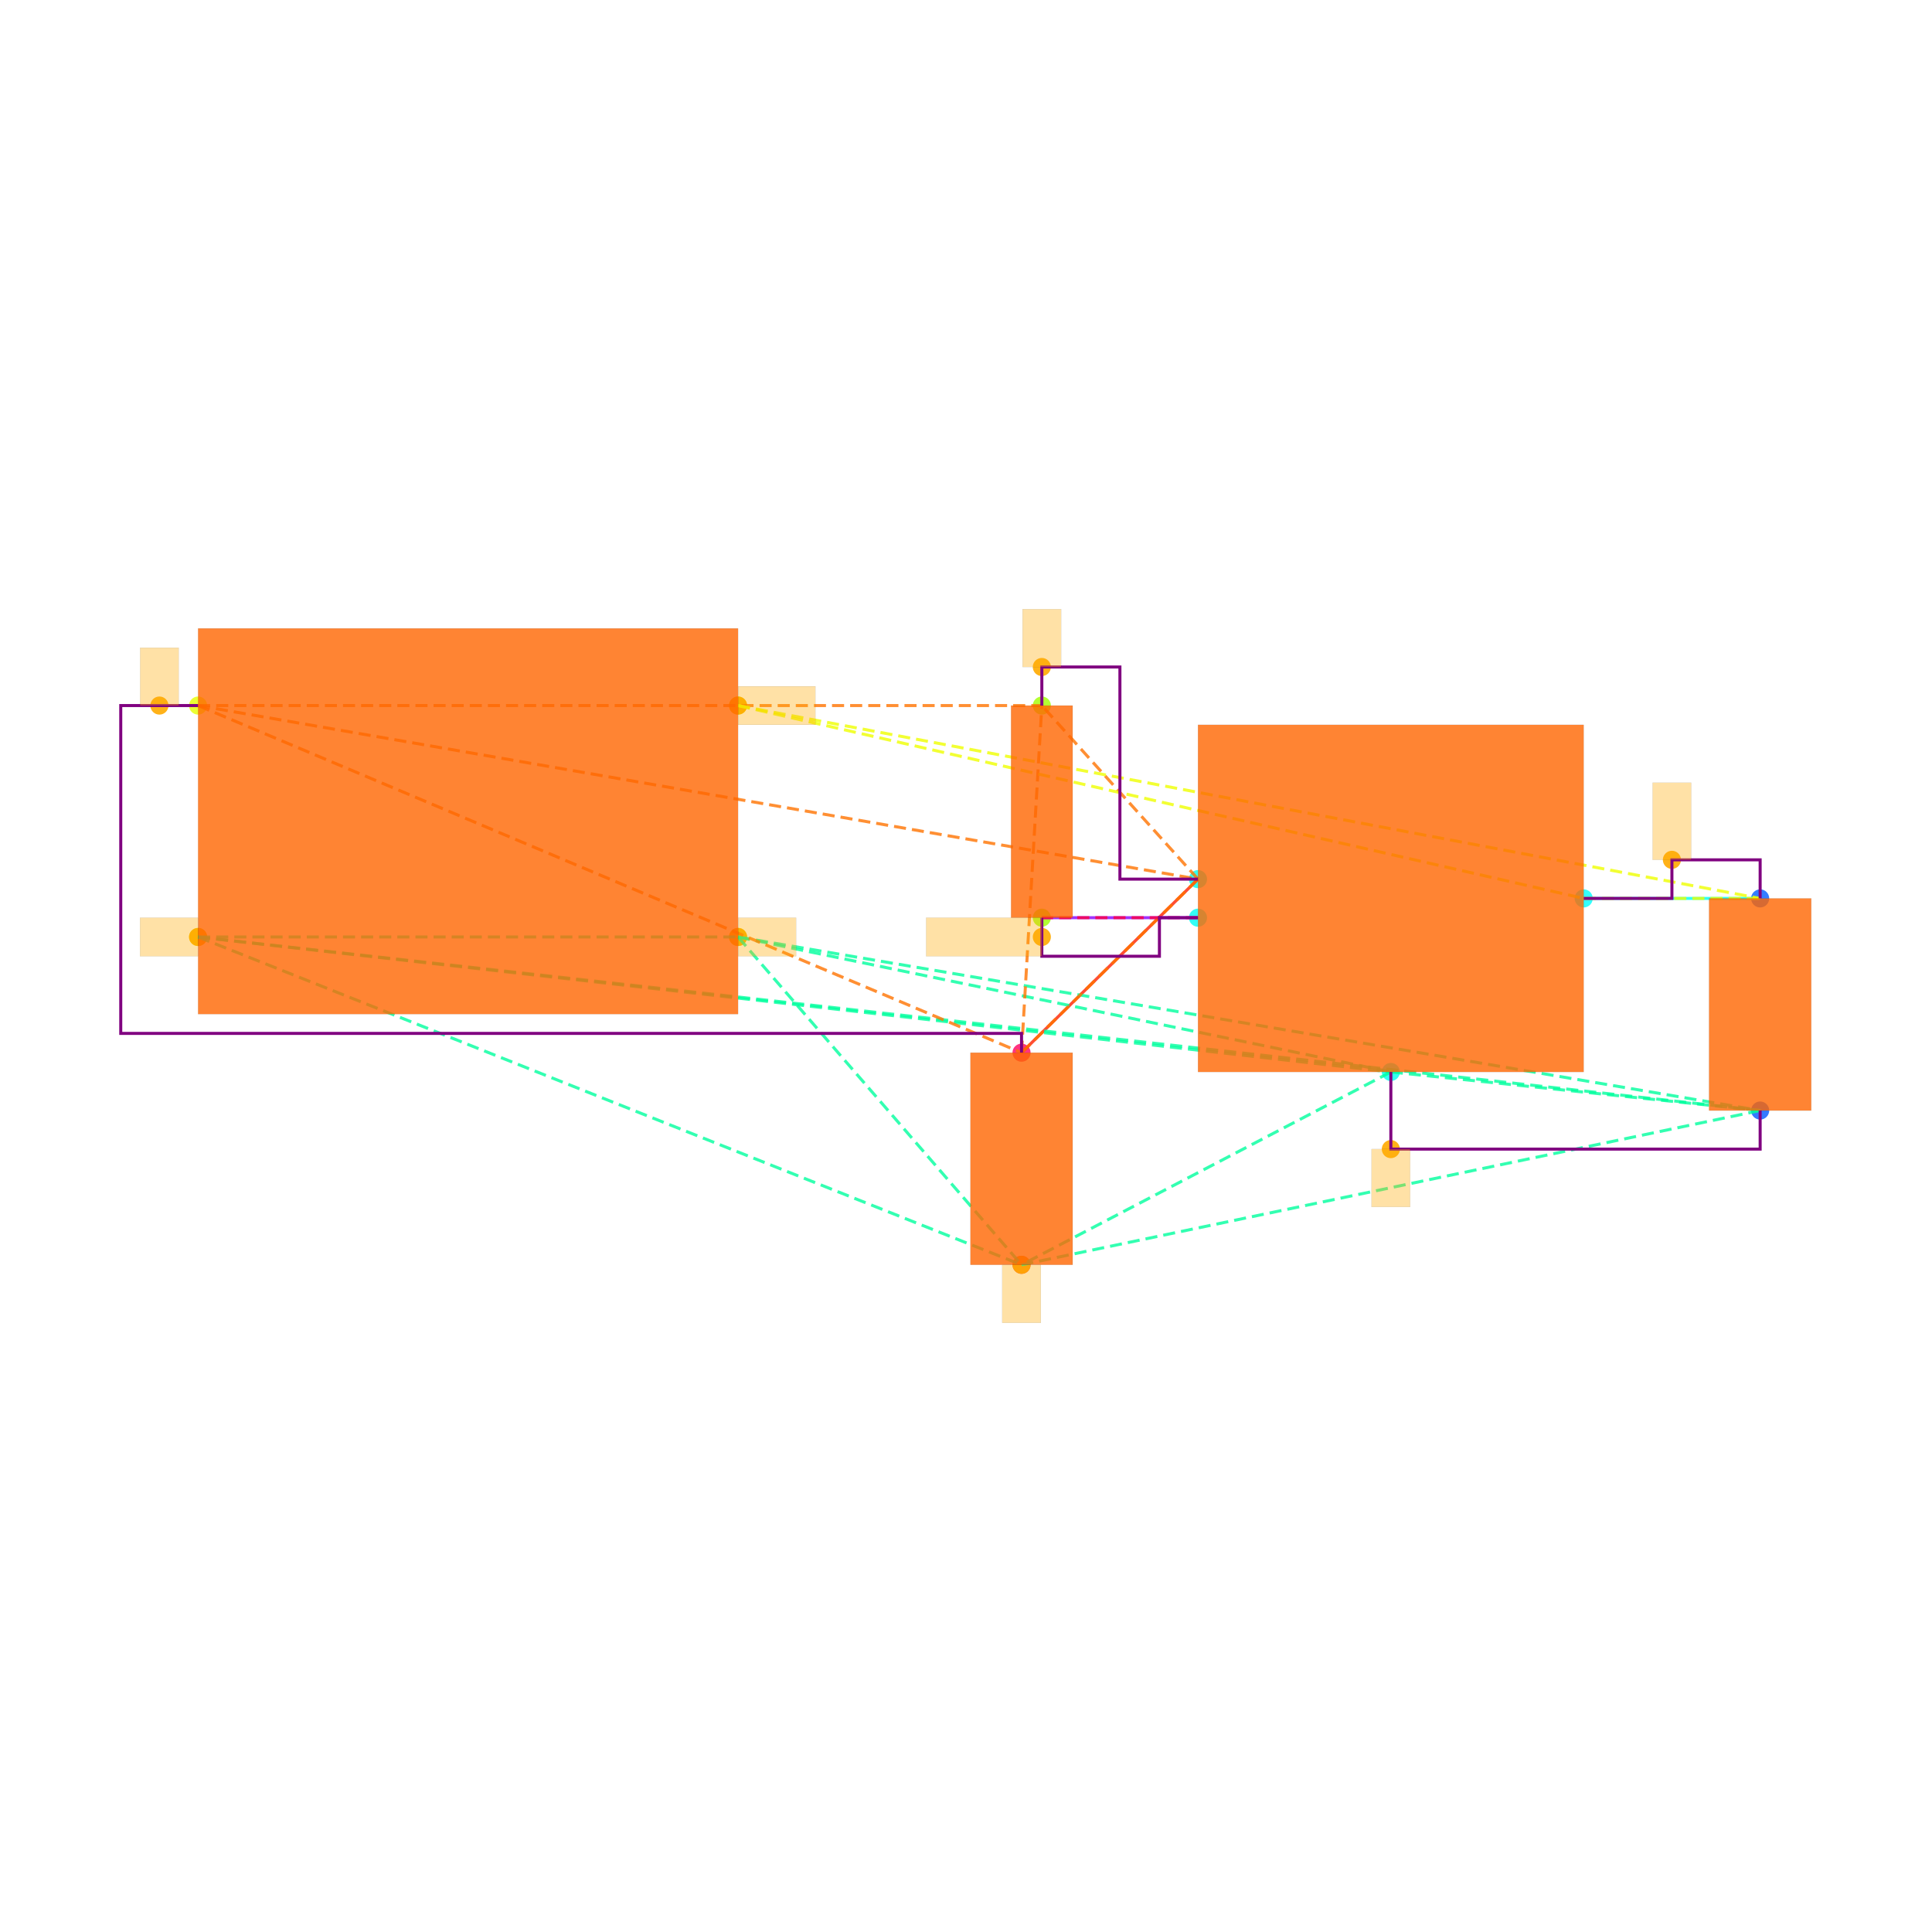
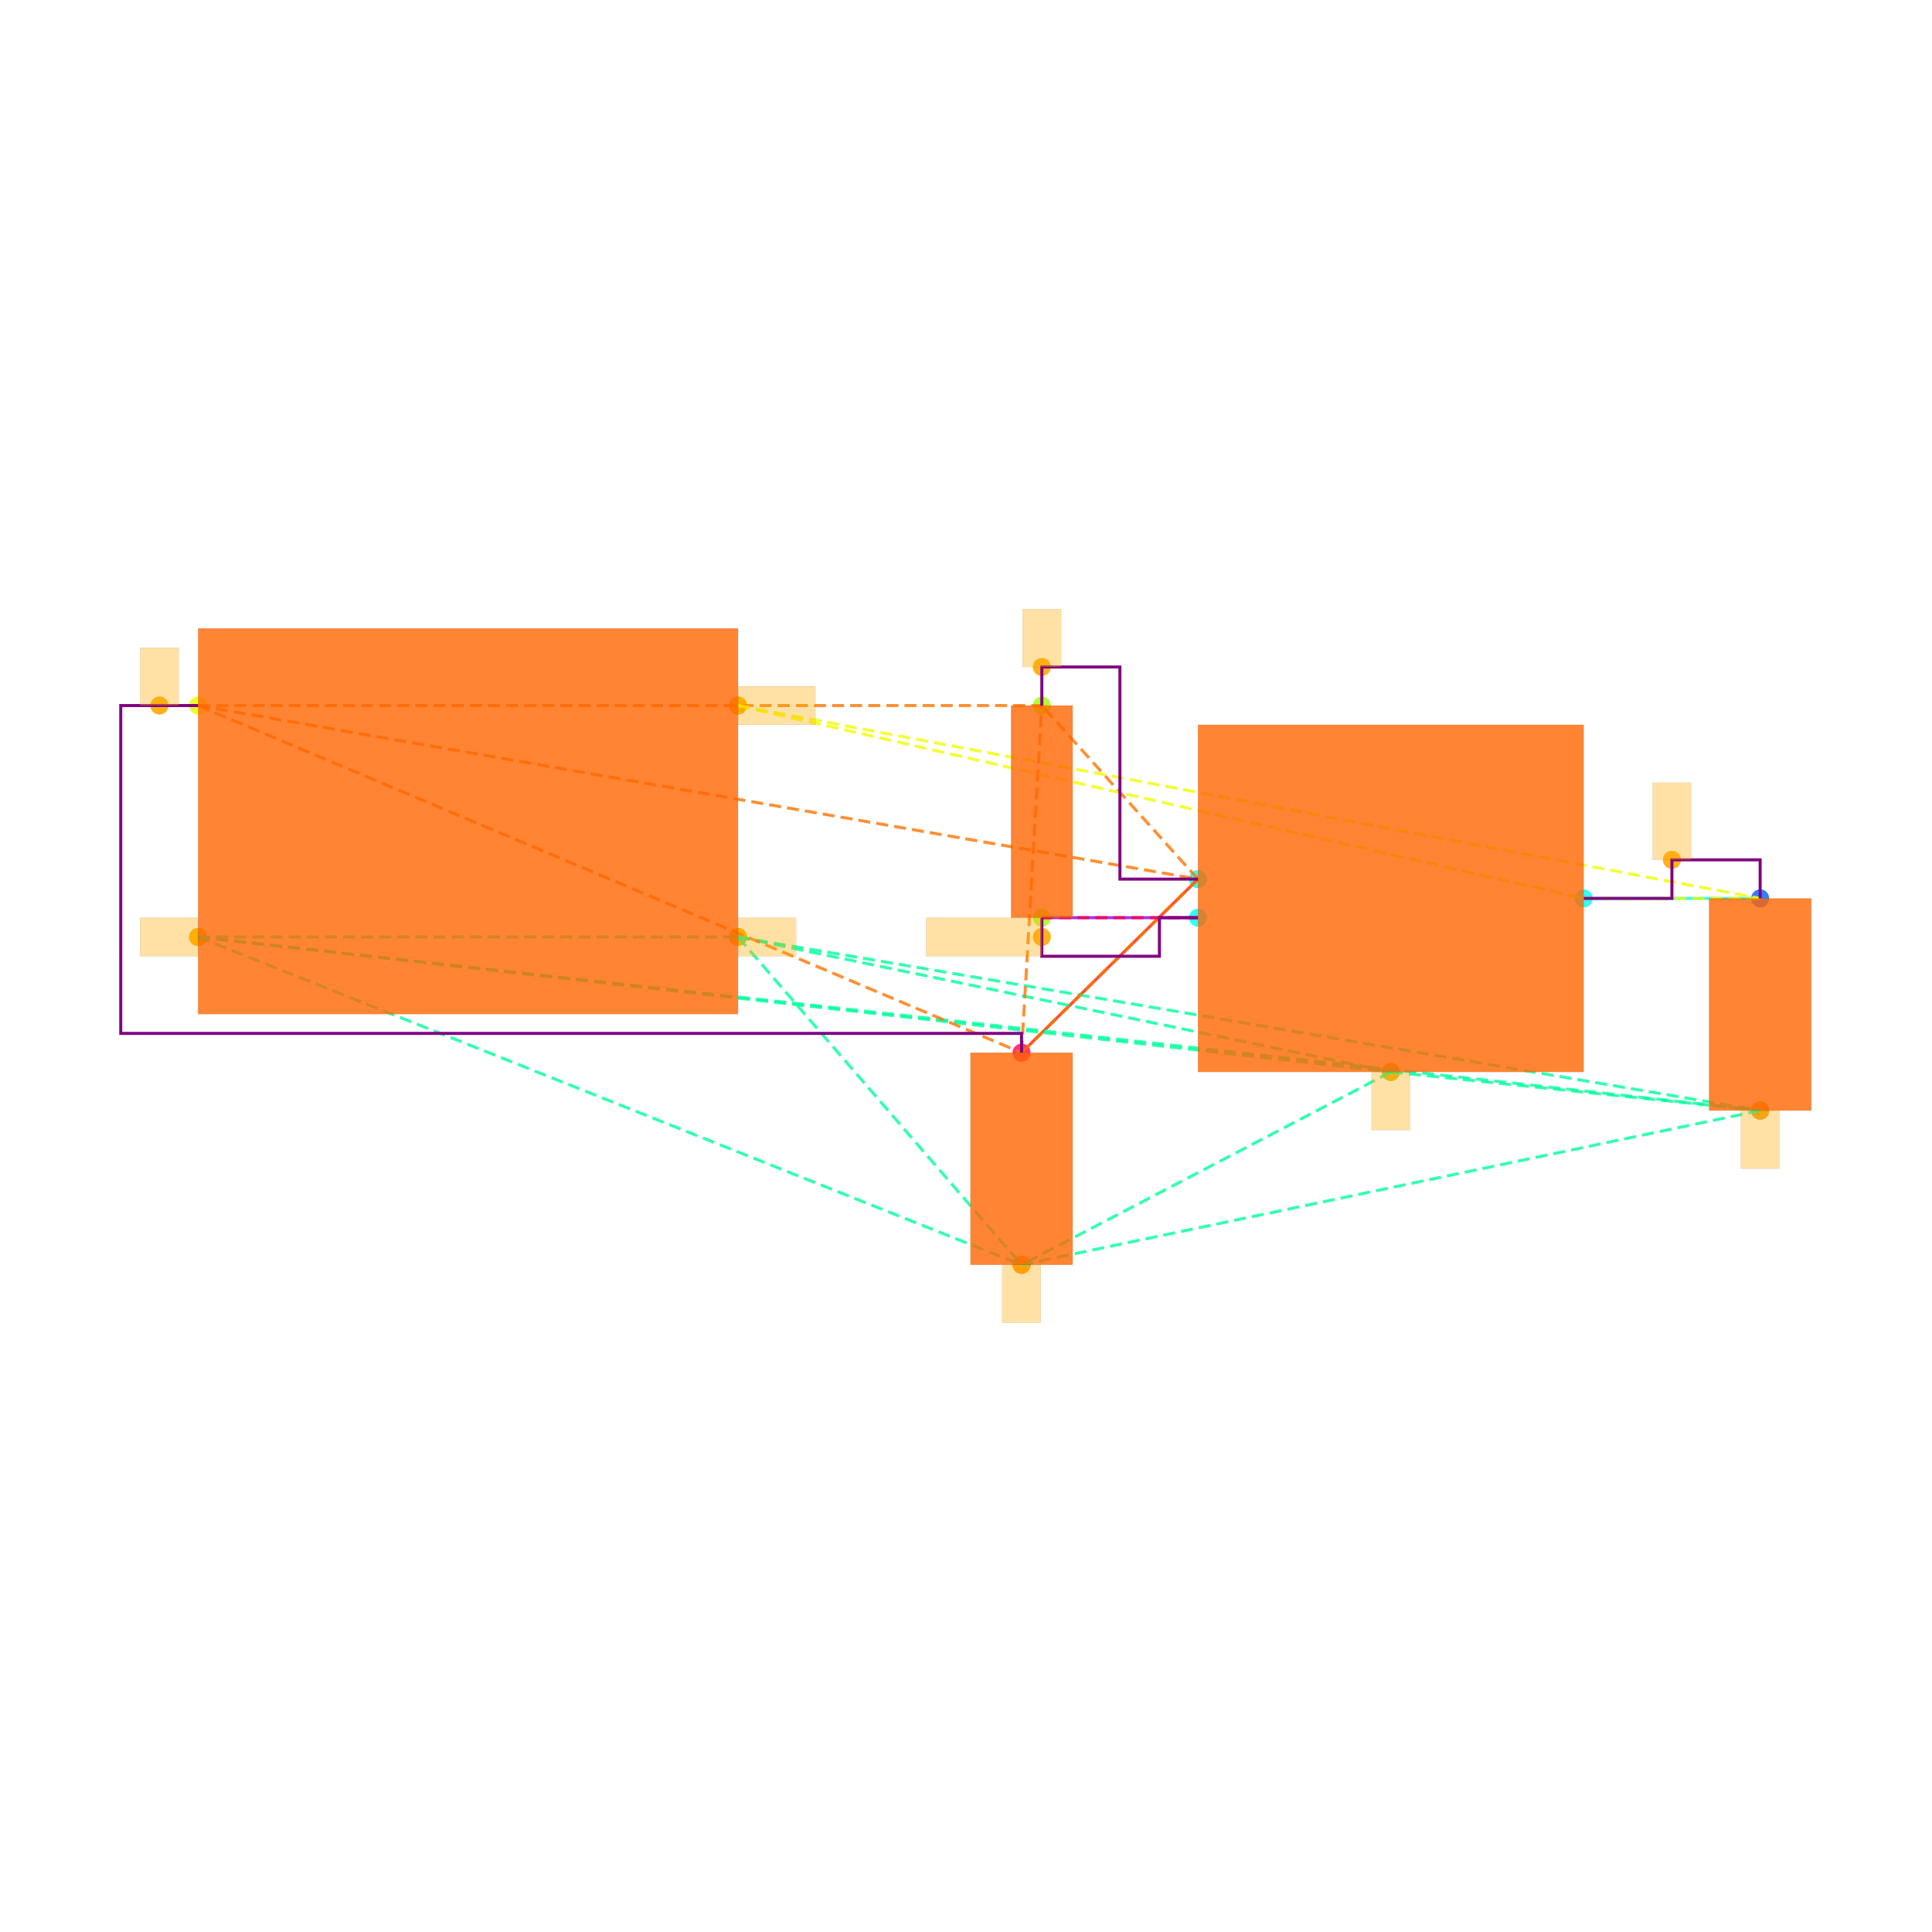
<svg xmlns="http://www.w3.org/2000/svg" width="640" height="640" viewBox="0 0 640 640">
  <rect width="100%" height="100%" fill="white" />
  <g>
    <circle data-type="point" data-label="CORNERS.1 x-" data-x="-1.4" data-y="-0.6" cx="65.617" cy="310.386" r="3" fill="hsl(65, 100%, 50%, 0.8)" />
  </g>
  <g>
    <circle data-type="point" data-label="CORNERS.2 x-" data-x="-1.4" data-y="0.6" cx="65.617" cy="233.726" r="3" fill="hsl(66, 100%, 50%, 0.8)" />
  </g>
  <g>
    <circle data-type="point" data-label="CORNERS.3 x+" data-x="1.4" data-y="0.6" cx="244.49" cy="233.726" r="3" fill="hsl(67, 100%, 50%, 0.8)" />
  </g>
  <g>
    <circle data-type="point" data-label="CORNERS.4 x+" data-x="1.4" data-y="-0.6" cx="244.49" cy="310.386" r="3" fill="hsl(68, 100%, 50%, 0.8)" />
  </g>
  <g>
    <circle data-type="point" data-label="U100.1 x-" data-x="3.785" data-y="-0.29999999999999993" cx="396.851" cy="291.221" r="3" fill="hsl(175, 100%, 50%, 0.8)" />
  </g>
  <g>
    <circle data-type="point" data-label="U100.2 y-" data-x="4.785" data-y="-1.2999999999999998" cx="460.735" cy="355.104" r="3" fill="hsl(176, 100%, 50%, 0.8)" />
  </g>
  <g>
    <circle data-type="point" data-label="U100.3 x-" data-x="3.785" data-y="-0.4999999999999999" cx="396.851" cy="303.997" r="3" fill="hsl(177, 100%, 50%, 0.8)" />
  </g>
  <g>
    <circle data-type="point" data-label="U100.5 x+" data-x="5.785" data-y="-0.3999999999999999" cx="524.618" cy="297.609" r="3" fill="hsl(179, 100%, 50%, 0.8)" />
  </g>
  <g>
    <circle data-type="point" data-label="C101.1 y+" data-x="6.7" data-y="-0.39999999999999925" cx="583.071" cy="297.609" r="3" fill="hsl(218, 100%, 50%, 0.8)" />
  </g>
  <g>
    <circle data-type="point" data-label="C101.2 y-" data-x="6.7" data-y="-1.4999999999999993" cx="583.071" cy="367.88" r="3" fill="hsl(219, 100%, 50%, 0.8)" />
  </g>
  <g>
    <circle data-type="point" data-label="C100.1 y+" data-x="2.8699999999999997" data-y="-1.2" cx="338.398" cy="348.715" r="3" fill="hsl(337, 100%, 50%, 0.8)" />
  </g>
  <g>
    <circle data-type="point" data-label="C100.2 y-" data-x="2.8699999999999997" data-y="-2.3" cx="338.398" cy="418.987" r="3" fill="hsl(338, 100%, 50%, 0.8)" />
  </g>
  <g>
    <circle data-type="point" data-label="R100.1 y+" data-x="2.9752723250000006" data-y="0.6000000000000003" cx="345.123" cy="233.726" r="3" fill="hsl(82, 100%, 50%, 0.8)" />
  </g>
  <g>
    <circle data-type="point" data-label="R100.2 y-" data-x="2.9752723250000006" data-y="-0.4999999999999998" cx="345.123" cy="303.997" r="3" fill="hsl(83, 100%, 50%, 0.8)" />
  </g>
  <g>
    <circle data-type="point" data-label="" data-x="-1.4" data-y="-0.6" cx="65.617" cy="310.386" r="3" fill="hsl(40, 100%, 50%, 0.9)" />
  </g>
  <g>
    <circle data-type="point" data-label="" data-x="1.4" data-y="-0.6" cx="244.49" cy="310.386" r="3" fill="hsl(40, 100%, 50%, 0.9)" />
  </g>
  <g>
-     <circle data-type="point" data-label="" data-x="4.785" data-y="-1.6999999999999993" cx="460.735" cy="380.657" r="3" fill="hsl(40, 100%, 50%, 0.9)" />
+     <circle data-type="point" data-label="" data-x="4.785" data-y="-1.2999999999999998" cx="460.735" cy="355.104" r="3" fill="hsl(40, 100%, 50%, 0.9)" />
+   </g>
+   <g>
+     <circle data-type="point" data-label="" data-x="6.7" data-y="-1.4999999999999993" cx="583.071" cy="367.88" r="3" fill="hsl(40, 100%, 50%, 0.9)" />
  </g>
  <g>
    <circle data-type="point" data-label="" data-x="2.8699999999999997" data-y="-2.3" cx="338.398" cy="418.987" r="3" fill="hsl(40, 100%, 50%, 0.9)" />
  </g>
  <g>
    <circle data-type="point" data-label="" data-x="-1.6004999999999998" data-y="0.6" cx="52.809" cy="233.726" r="3" fill="hsl(40, 100%, 50%, 0.9)" />
  </g>
  <g>
    <circle data-type="point" data-label="" data-x="2.9752723250000006" data-y="0.8000000000000005" cx="345.123" cy="220.949" r="3" fill="hsl(40, 100%, 50%, 0.9)" />
  </g>
  <g>
    <circle data-type="point" data-label="" data-x="6.2425" data-y="-0.19999999999999923" cx="553.844" cy="284.832" r="3" fill="hsl(40, 100%, 50%, 0.9)" />
  </g>
  <g>
    <circle data-type="point" data-label="" data-x="1.4" data-y="0.6" cx="244.49" cy="233.726" r="3" fill="hsl(40, 100%, 50%, 0.9)" />
  </g>
  <g>
    <circle data-type="point" data-label="" data-x="2.9752723250000006" data-y="-0.5999999999999999" cx="345.123" cy="310.386" r="3" fill="hsl(40, 100%, 50%, 0.9)" />
  </g>
  <g>
    <polyline data-points="6.7,-0.39999999999999925 5.785,-0.3999999999999999" data-type="line" data-label="" points="583.071,297.609 524.618,297.609" fill="none" stroke="hsl(176, 100%, 50%, 0.8)" stroke-width="1" />
  </g>
  <g>
    <polyline data-points="2.8699999999999997,-1.2 3.785,-0.29999999999999993" data-type="line" data-label="" points="338.398,348.715 396.851,291.221" fill="none" stroke="hsl(8, 100%, 50%, 0.8)" stroke-width="1" />
  </g>
  <g>
    <polyline data-points="2.9752723250000006,-0.4999999999999998 3.785,-0.4999999999999999" data-type="line" data-label="" points="345.123,303.997 396.851,303.997" fill="none" stroke="hsl(272, 100%, 50%, 0.8)" stroke-width="1" />
  </g>
  <g>
    <polyline data-points="-1.4,-0.6 1.4,-0.6" data-type="line" data-label="" points="65.617,310.386 244.49,310.386" fill="none" stroke="hsl(157, 100%, 50%, 0.8)" stroke-width="1" stroke-dasharray="4 2" />
  </g>
  <g>
    <polyline data-points="-1.4,-0.6 4.785,-1.2999999999999998" data-type="line" data-label="" points="65.617,310.386 460.735,355.104" fill="none" stroke="hsl(157, 100%, 50%, 0.8)" stroke-width="1" stroke-dasharray="4 2" />
  </g>
  <g>
    <polyline data-points="-1.4,-0.6 6.7,-1.4999999999999993" data-type="line" data-label="" points="65.617,310.386 583.071,367.88" fill="none" stroke="hsl(157, 100%, 50%, 0.8)" stroke-width="1" stroke-dasharray="4 2" />
  </g>
  <g>
    <polyline data-points="-1.4,-0.6 2.8699999999999997,-2.3" data-type="line" data-label="" points="65.617,310.386 338.398,418.987" fill="none" stroke="hsl(157, 100%, 50%, 0.8)" stroke-width="1" stroke-dasharray="4 2" />
  </g>
  <g>
    <polyline data-points="1.4,-0.6 4.785,-1.2999999999999998" data-type="line" data-label="" points="244.49,310.386 460.735,355.104" fill="none" stroke="hsl(157, 100%, 50%, 0.8)" stroke-width="1" stroke-dasharray="4 2" />
  </g>
  <g>
    <polyline data-points="1.4,-0.6 6.7,-1.4999999999999993" data-type="line" data-label="" points="244.49,310.386 583.071,367.88" fill="none" stroke="hsl(157, 100%, 50%, 0.8)" stroke-width="1" stroke-dasharray="4 2" />
  </g>
  <g>
    <polyline data-points="1.4,-0.6 2.8699999999999997,-2.3" data-type="line" data-label="" points="244.49,310.386 338.398,418.987" fill="none" stroke="hsl(157, 100%, 50%, 0.8)" stroke-width="1" stroke-dasharray="4 2" />
  </g>
  <g>
    <polyline data-points="4.785,-1.2999999999999998 6.7,-1.4999999999999993" data-type="line" data-label="" points="460.735,355.104 583.071,367.88" fill="none" stroke="hsl(157, 100%, 50%, 0.8)" stroke-width="1" stroke-dasharray="4 2" />
  </g>
  <g>
    <polyline data-points="4.785,-1.2999999999999998 2.8699999999999997,-2.3" data-type="line" data-label="" points="460.735,355.104 338.398,418.987" fill="none" stroke="hsl(157, 100%, 50%, 0.8)" stroke-width="1" stroke-dasharray="4 2" />
  </g>
  <g>
    <polyline data-points="6.7,-1.4999999999999993 2.8699999999999997,-2.3" data-type="line" data-label="" points="583.071,367.88 338.398,418.987" fill="none" stroke="hsl(157, 100%, 50%, 0.8)" stroke-width="1" stroke-dasharray="4 2" />
  </g>
  <g>
    <polyline data-points="-1.4,0.6 3.785,-0.29999999999999993" data-type="line" data-label="" points="65.617,233.726 396.851,291.221" fill="none" stroke="hsl(27, 100%, 50%, 0.8)" stroke-width="1" stroke-dasharray="4 2" />
  </g>
  <g>
    <polyline data-points="-1.4,0.6 2.8699999999999997,-1.2" data-type="line" data-label="" points="65.617,233.726 338.398,348.715" fill="none" stroke="hsl(27, 100%, 50%, 0.8)" stroke-width="1" stroke-dasharray="4 2" />
  </g>
  <g>
    <polyline data-points="-1.4,0.6 2.9752723250000006,0.6000000000000003" data-type="line" data-label="" points="65.617,233.726 345.123,233.726" fill="none" stroke="hsl(27, 100%, 50%, 0.8)" stroke-width="1" stroke-dasharray="4 2" />
  </g>
  <g>
    <polyline data-points="3.785,-0.29999999999999993 2.8699999999999997,-1.2" data-type="line" data-label="" points="396.851,291.221 338.398,348.715" fill="none" stroke="hsl(27, 100%, 50%, 0.8)" stroke-width="1" stroke-dasharray="4 2" />
  </g>
  <g>
    <polyline data-points="3.785,-0.29999999999999993 2.9752723250000006,0.6000000000000003" data-type="line" data-label="" points="396.851,291.221 345.123,233.726" fill="none" stroke="hsl(27, 100%, 50%, 0.8)" stroke-width="1" stroke-dasharray="4 2" />
  </g>
  <g>
    <polyline data-points="2.8699999999999997,-1.2 2.9752723250000006,0.6000000000000003" data-type="line" data-label="" points="338.398,348.715 345.123,233.726" fill="none" stroke="hsl(27, 100%, 50%, 0.8)" stroke-width="1" stroke-dasharray="4 2" />
  </g>
  <g>
    <polyline data-points="1.4,0.6 5.785,-0.3999999999999999" data-type="line" data-label="" points="244.49,233.726 524.618,297.609" fill="none" stroke="hsl(64, 100%, 50%, 0.8)" stroke-width="1" stroke-dasharray="4 2" />
  </g>
  <g>
    <polyline data-points="1.4,0.6 6.7,-0.39999999999999925" data-type="line" data-label="" points="244.49,233.726 583.071,297.609" fill="none" stroke="hsl(64, 100%, 50%, 0.8)" stroke-width="1" stroke-dasharray="4 2" />
  </g>
  <g>
    <polyline data-points="5.785,-0.3999999999999999 6.7,-0.39999999999999925" data-type="line" data-label="" points="524.618,297.609 583.071,297.609" fill="none" stroke="hsl(64, 100%, 50%, 0.8)" stroke-width="1" stroke-dasharray="4 2" />
  </g>
  <g>
    <polyline data-points="3.785,-0.4999999999999999 2.9752723250000006,-0.4999999999999998" data-type="line" data-label="" points="396.851,303.997 345.123,303.997" fill="none" stroke="hsl(345, 100%, 50%, 0.8)" stroke-width="1" stroke-dasharray="4 2" />
  </g>
  <g>
    <polyline data-points="5.785,-0.3999999999999999 6.2425,-0.3999999999999999 6.2425,-0.19999999999999923 6.7,-0.19999999999999923 6.7,-0.39999999999999925" data-type="line" data-label="" points="524.618,297.609 553.844,297.609 553.844,284.832 583.071,284.832 583.071,297.609" fill="none" stroke="purple" stroke-width="1" />
  </g>
  <g>
    <polyline data-points="2.9752723250000006,0.6000000000000003 2.9752723250000006,0.8000000000000005 3.3801361625000004,0.8000000000000005 3.3801361625000004,-0.30000000000000004 3.785,-0.30000000000000004" data-type="line" data-label="" points="345.123,233.726 345.123,220.949 370.987,220.949 370.987,291.221 396.851,291.221" fill="none" stroke="purple" stroke-width="1" />
  </g>
  <g>
    <polyline data-points="2.9752723250000006,-0.4999999999999998 2.9752723250000006,-0.7 3.585,-0.7 3.585,-0.4999999999999998 3.785,-0.4999999999999998" data-type="line" data-label="" points="345.123,303.997 345.123,316.774 384.075,316.774 384.075,303.997 396.851,303.997" fill="none" stroke="purple" stroke-width="1" />
  </g>
  <g>
-     <polyline data-points="4.785,-1.2999999999999998 4.785,-1.6999999999999993 6.7,-1.6999999999999993 6.7,-1.4999999999999991" data-type="line" data-label="" points="460.735,355.104 460.735,380.657 583.071,380.657 583.071,367.88" fill="none" stroke="purple" stroke-width="1" />
-   </g>
-   <g>
    <polyline data-points="-1.4,0.6 -1.8009999999999997,0.6 -1.8009999999999997,-1.1 2.8699999999999997,-1.1 2.8699999999999997,-1.2" data-type="line" data-label="" points="65.617,233.726 40,233.726 40,342.327 338.398,342.327 338.398,348.715" fill="none" stroke="purple" stroke-width="1" />
  </g>
  <g>
    <rect data-type="rect" data-label="schematic_component_0" data-x="0" data-y="0" x="65.617" y="208.172" width="178.873" height="127.766" fill="hsl(24, 100%, 50%, 0.8)" stroke="black" stroke-width="0.016" />
  </g>
  <g>
    <rect data-type="rect" data-label="schematic_component_1" data-x="4.785" data-y="-0.3999999999999999" x="396.851" y="240.114" width="127.766" height="114.99" fill="hsl(24, 100%, 50%, 0.8)" stroke="black" stroke-width="0.016" />
  </g>
  <g>
    <rect data-type="rect" data-label="schematic_component_2" data-x="6.7" data-y="-0.9499999999999993" x="566.142" y="297.609" width="33.858" height="70.272" fill="hsl(24, 100%, 50%, 0.8)" stroke="black" stroke-width="0.016" />
  </g>
  <g>
    <rect data-type="rect" data-label="schematic_component_3" data-x="2.8699999999999997" data-y="-1.75" x="321.469" y="348.715" width="33.858" height="70.272" fill="hsl(24, 100%, 50%, 0.8)" stroke="black" stroke-width="0.016" />
  </g>
  <g>
    <rect data-type="rect" data-label="schematic_component_4" data-x="2.9752723250000006" data-y="0.050000000000000266" x="334.92" y="233.726" width="20.408" height="70.272" fill="hsl(24, 100%, 50%, 0.8)" stroke="black" stroke-width="0.016" />
  </g>
  <g>
    <rect data-type="rect" data-label="" data-x="-1.5509999999999997" data-y="-0.6" x="46.388" y="303.997" width="19.165" height="12.777" fill="hsl(40, 100%, 50%, 0.35)" stroke="black" stroke-width="0.016" />
  </g>
  <g>
    <rect data-type="rect" data-label="" data-x="1.5509999999999997" data-y="-0.6" x="244.554" y="303.997" width="19.165" height="12.777" fill="hsl(40, 100%, 50%, 0.35)" stroke="black" stroke-width="0.016" />
  </g>
  <g>
-     <rect data-type="rect" data-label="" data-x="4.785" data-y="-1.8499999999999992" x="454.346" y="380.657" width="12.777" height="19.165" fill="hsl(40, 100%, 50%, 0.35)" stroke="black" stroke-width="0.016" />
+     <rect data-type="rect" data-label="" data-x="4.785" data-y="-1.4509999999999996" x="454.346" y="355.168" width="12.777" height="19.165" fill="hsl(40, 100%, 50%, 0.35)" stroke="black" stroke-width="0.016" />
+   </g>
+   <g>
+     <rect data-type="rect" data-label="" data-x="6.7" data-y="-1.6509999999999991" x="576.683" y="367.944" width="12.777" height="19.165" fill="hsl(40, 100%, 50%, 0.35)" stroke="black" stroke-width="0.016" />
  </g>
  <g>
    <rect data-type="rect" data-label="" data-x="2.8699999999999997" data-y="-2.4509999999999996" x="332.01" y="419.051" width="12.777" height="19.165" fill="hsl(40, 100%, 50%, 0.35)" stroke="black" stroke-width="0.016" />
  </g>
  <g>
    <rect data-type="rect" data-label="" data-x="-1.6004999999999998" data-y="0.75" x="46.42" y="214.561" width="12.777" height="19.165" fill="hsl(40, 100%, 50%, 0.35)" stroke="black" stroke-width="0.016" />
  </g>
  <g>
    <rect data-type="rect" data-label="" data-x="2.9752723250000006" data-y="0.9500000000000005" x="338.735" y="201.784" width="12.777" height="19.165" fill="hsl(40, 100%, 50%, 0.35)" stroke="black" stroke-width="0.016" />
  </g>
  <g>
    <rect data-type="rect" data-label="" data-x="6.2425" data-y="7.771561172376096e-16" x="547.456" y="259.279" width="12.777" height="25.553" fill="hsl(40, 100%, 50%, 0.35)" stroke="black" stroke-width="0.016" />
  </g>
  <g>
    <rect data-type="rect" data-label="" data-x="1.6009999999999998" data-y="0.6" x="244.554" y="227.337" width="25.553" height="12.777" fill="hsl(40, 100%, 50%, 0.35)" stroke="black" stroke-width="0.016" />
  </g>
  <g>
    <rect data-type="rect" data-label="" data-x="2.675272325000001" data-y="-0.5999999999999999" x="306.794" y="303.997" width="38.33" height="12.777" fill="hsl(40, 100%, 50%, 0.35)" stroke="black" stroke-width="0.016" />
  </g>
  <g id="crosshair" style="display: none">
    <line id="crosshair-h" y1="0" y2="640" stroke="#666" stroke-width="0.5" />
    <line id="crosshair-v" x1="0" x2="640" stroke="#666" stroke-width="0.5" />
    <text id="coordinates" font-family="monospace" font-size="12" fill="#666" />
  </g>
</svg>
